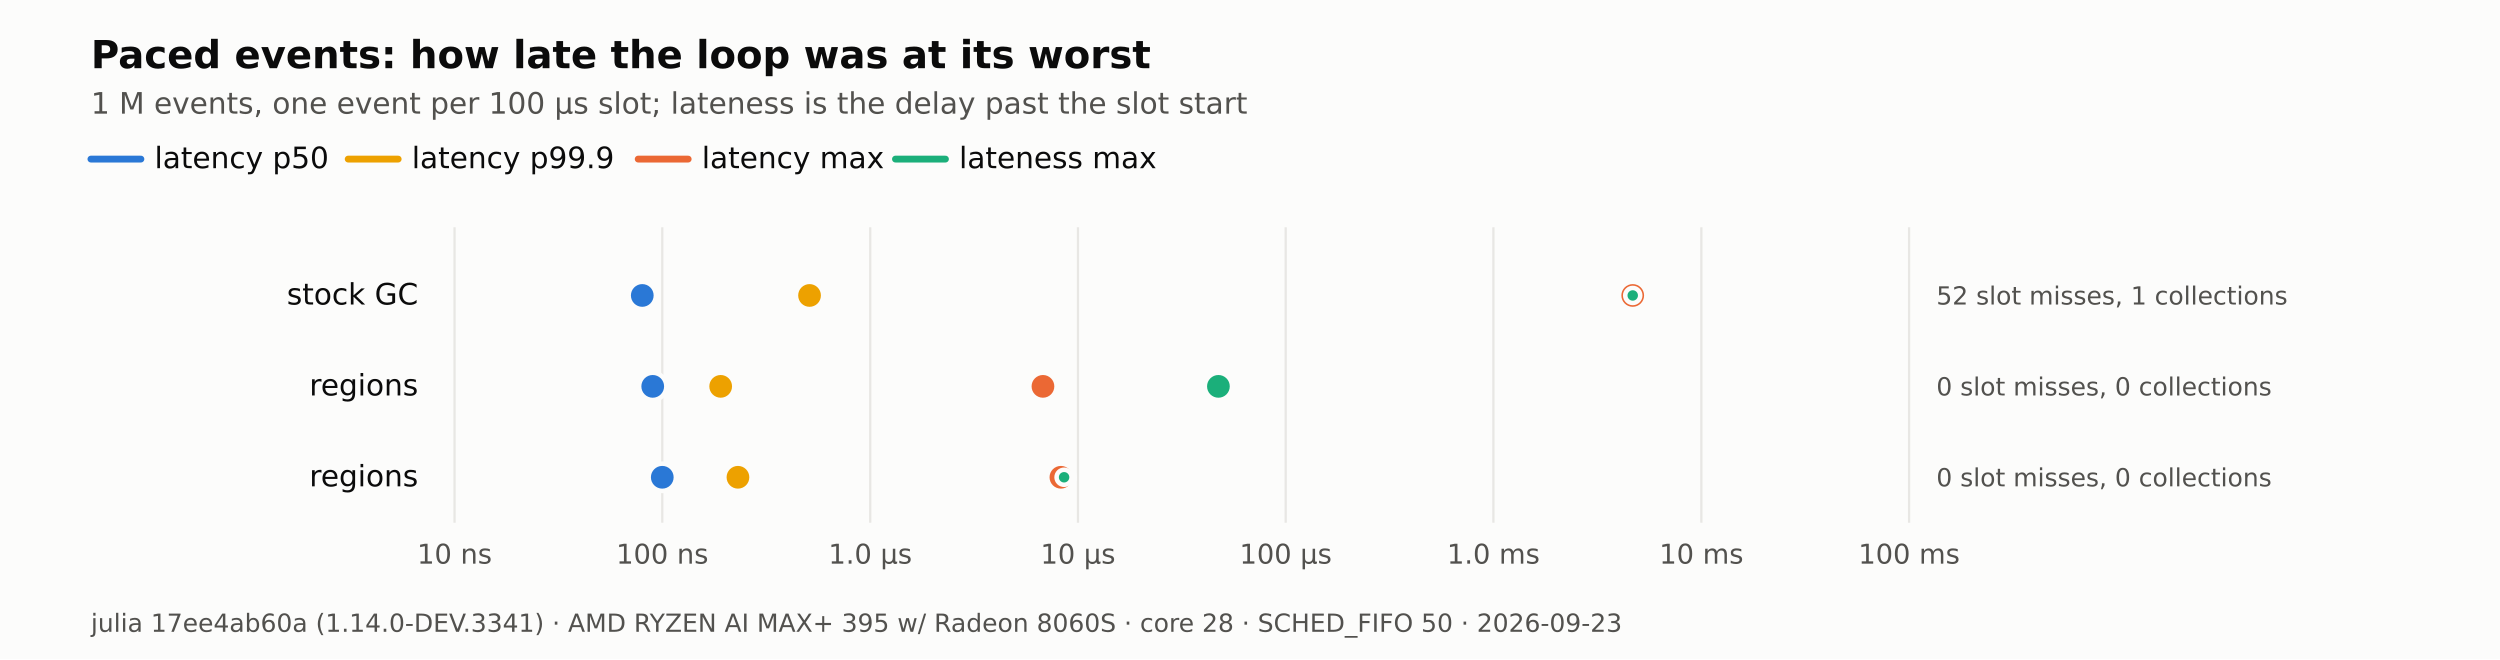
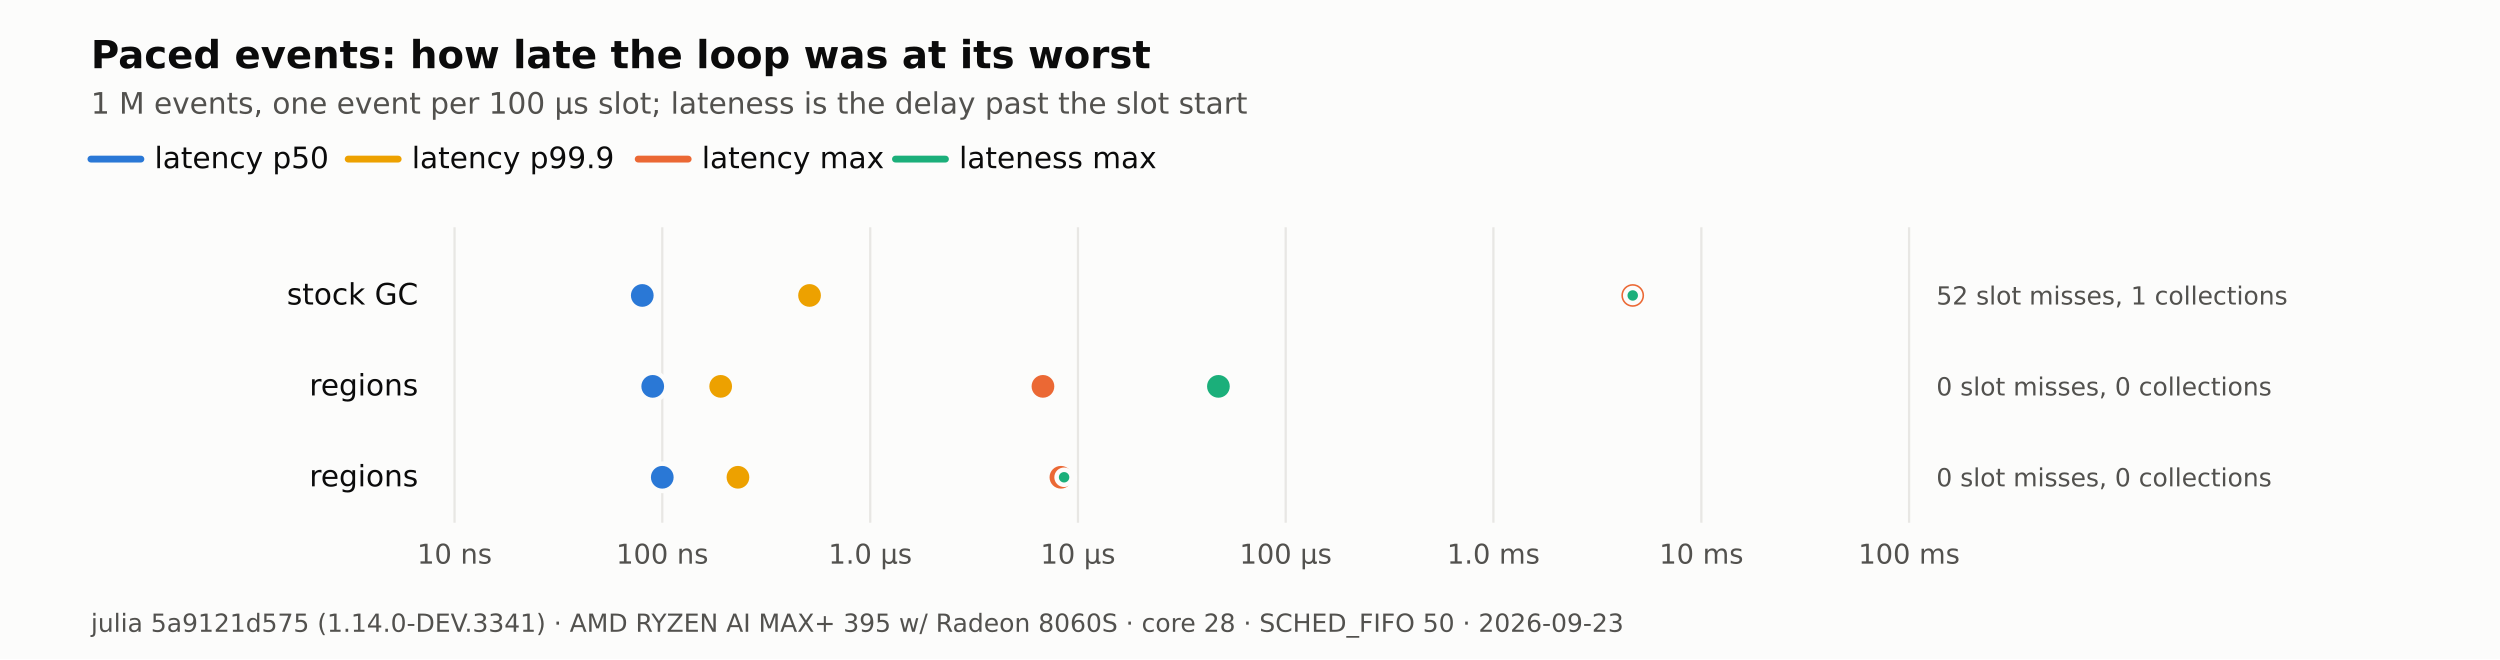
<svg xmlns="http://www.w3.org/2000/svg" viewBox="0 0 1100 290" font-size="13">
  <rect width="1100" height="290" fill="#fcfcfb" />
  <text x="40.0" y="30.0" font-family="DejaVu Sans, sans-serif" font-size="17" fill="#0b0b0b" text-anchor="start" font-weight="bold">Paced events: how late the loop was at its worst</text>
  <text x="40.0" y="50.0" font-family="DejaVu Sans, sans-serif" font-size="13" fill="#52514e" text-anchor="start">1 M events, one event per 100 µs slot; lateness is the delay past the slot start</text>
  <line x1="40" y1="70" x2="62" y2="70" stroke="#2a78d6" stroke-width="3" stroke-linecap="round" />
  <text x="68.0" y="74.0" font-family="DejaVu Sans, sans-serif" font-size="13" fill="#0b0b0b" text-anchor="start">latency p50</text>
  <line x1="153.2" y1="70" x2="175.2" y2="70" stroke="#eda100" stroke-width="3" stroke-linecap="round" />
  <text x="181.2" y="74.0" font-family="DejaVu Sans, sans-serif" font-size="13" fill="#0b0b0b" text-anchor="start">latency p99.9</text>
  <line x1="280.8" y1="70" x2="302.8" y2="70" stroke="#eb6834" stroke-width="3" stroke-linecap="round" />
  <text x="308.8" y="74.0" font-family="DejaVu Sans, sans-serif" font-size="13" fill="#0b0b0b" text-anchor="start">latency max</text>
  <line x1="394.0" y1="70" x2="416.0" y2="70" stroke="#1baf7a" stroke-width="3" stroke-linecap="round" />
  <text x="422.0" y="74.0" font-family="DejaVu Sans, sans-serif" font-size="13" fill="#0b0b0b" text-anchor="start">lateness max</text>
  <line x1="200.0" y1="100" x2="200.0" y2="230" stroke="#e8e7e4" stroke-width="1" />
  <text x="200.0" y="248.0" font-family="DejaVu Sans, sans-serif" font-size="12" fill="#52514e" text-anchor="middle">10 ns</text>
  <line x1="291.4" y1="100" x2="291.4" y2="230" stroke="#e8e7e4" stroke-width="1" />
  <text x="291.4" y="248.0" font-family="DejaVu Sans, sans-serif" font-size="12" fill="#52514e" text-anchor="middle">100 ns</text>
  <line x1="382.9" y1="100" x2="382.9" y2="230" stroke="#e8e7e4" stroke-width="1" />
  <text x="382.9" y="248.0" font-family="DejaVu Sans, sans-serif" font-size="12" fill="#52514e" text-anchor="middle">1.0 µs</text>
  <line x1="474.3" y1="100" x2="474.3" y2="230" stroke="#e8e7e4" stroke-width="1" />
  <text x="474.3" y="248.0" font-family="DejaVu Sans, sans-serif" font-size="12" fill="#52514e" text-anchor="middle">10 µs</text>
  <line x1="565.7" y1="100" x2="565.7" y2="230" stroke="#e8e7e4" stroke-width="1" />
  <text x="565.7" y="248.0" font-family="DejaVu Sans, sans-serif" font-size="12" fill="#52514e" text-anchor="middle">100 µs</text>
  <line x1="657.1" y1="100" x2="657.1" y2="230" stroke="#e8e7e4" stroke-width="1" />
  <text x="657.1" y="248.0" font-family="DejaVu Sans, sans-serif" font-size="12" fill="#52514e" text-anchor="middle">1.0 ms</text>
  <line x1="748.6" y1="100" x2="748.6" y2="230" stroke="#e8e7e4" stroke-width="1" />
  <text x="748.6" y="248.0" font-family="DejaVu Sans, sans-serif" font-size="12" fill="#52514e" text-anchor="middle">10 ms</text>
  <line x1="840.0" y1="100" x2="840.0" y2="230" stroke="#e8e7e4" stroke-width="1" />
  <text x="840.0" y="248.0" font-family="DejaVu Sans, sans-serif" font-size="12" fill="#52514e" text-anchor="middle">100 ms</text>
  <text x="184.0" y="134.0" font-family="DejaVu Sans, sans-serif" font-size="13" fill="#0b0b0b" text-anchor="end">stock GC</text>
  <circle cx="282.6" cy="130.0" r="6.0" fill="#2a78d6" stroke="#fcfcfb" stroke-width="2" />
  <circle cx="356.2" cy="130.0" r="6.0" fill="#eda100" stroke="#fcfcfb" stroke-width="2" />
  <circle cx="718.4" cy="130.0" r="6.0" fill="#eb6834" stroke="#fcfcfb" stroke-width="2" />
  <circle cx="718.4" cy="130.0" r="3.3" fill="#1baf7a" stroke="#fcfcfb" stroke-width="2" />
  <text x="852.0" y="134.0" font-family="DejaVu Sans, sans-serif" font-size="11" fill="#52514e" text-anchor="start">52 slot misses, 1 collections</text>
  <text x="184.0" y="174.0" font-family="DejaVu Sans, sans-serif" font-size="13" fill="#0b0b0b" text-anchor="end">regions</text>
  <circle cx="287.2" cy="170.0" r="6.0" fill="#2a78d6" stroke="#fcfcfb" stroke-width="2" />
  <circle cx="317.1" cy="170.0" r="6.0" fill="#eda100" stroke="#fcfcfb" stroke-width="2" />
  <circle cx="458.9" cy="170.0" r="6.0" fill="#eb6834" stroke="#fcfcfb" stroke-width="2" />
  <circle cx="536.1" cy="170.0" r="6.0" fill="#1baf7a" stroke="#fcfcfb" stroke-width="2" />
  <text x="852.0" y="174.0" font-family="DejaVu Sans, sans-serif" font-size="11" fill="#52514e" text-anchor="start">0 slot misses, 0 collections</text>
  <text x="184.0" y="214.0" font-family="DejaVu Sans, sans-serif" font-size="13" fill="#0b0b0b" text-anchor="end">regions</text>
  <circle cx="291.4" cy="210.0" r="6.0" fill="#2a78d6" stroke="#fcfcfb" stroke-width="2" />
  <circle cx="324.7" cy="210.0" r="6.0" fill="#eda100" stroke="#fcfcfb" stroke-width="2" />
  <circle cx="466.8" cy="210.0" r="6.0" fill="#eb6834" stroke="#fcfcfb" stroke-width="2" />
  <circle cx="468.2" cy="210.0" r="3.3" fill="#1baf7a" stroke="#fcfcfb" stroke-width="2" />
  <text x="852.0" y="214.0" font-family="DejaVu Sans, sans-serif" font-size="11" fill="#52514e" text-anchor="start">0 slot misses, 0 collections</text>
-   <text x="40.0" y="278.0" font-family="DejaVu Sans, sans-serif" font-size="11" fill="#52514e" text-anchor="start">julia 17ee4ab60a (1.14.0-DEV.3341) · AMD RYZEN AI MAX+ 395 w/ Radeon 8060S · core 28 · SCHED_FIFO 50 · 2026-09-23</text>
+   <text x="40.0" y="278.0" font-family="DejaVu Sans, sans-serif" font-size="11" fill="#52514e" text-anchor="start">julia 5a9121d575 (1.14.0-DEV.3341) · AMD RYZEN AI MAX+ 395 w/ Radeon 8060S · core 28 · SCHED_FIFO 50 · 2026-09-23</text>
</svg>
